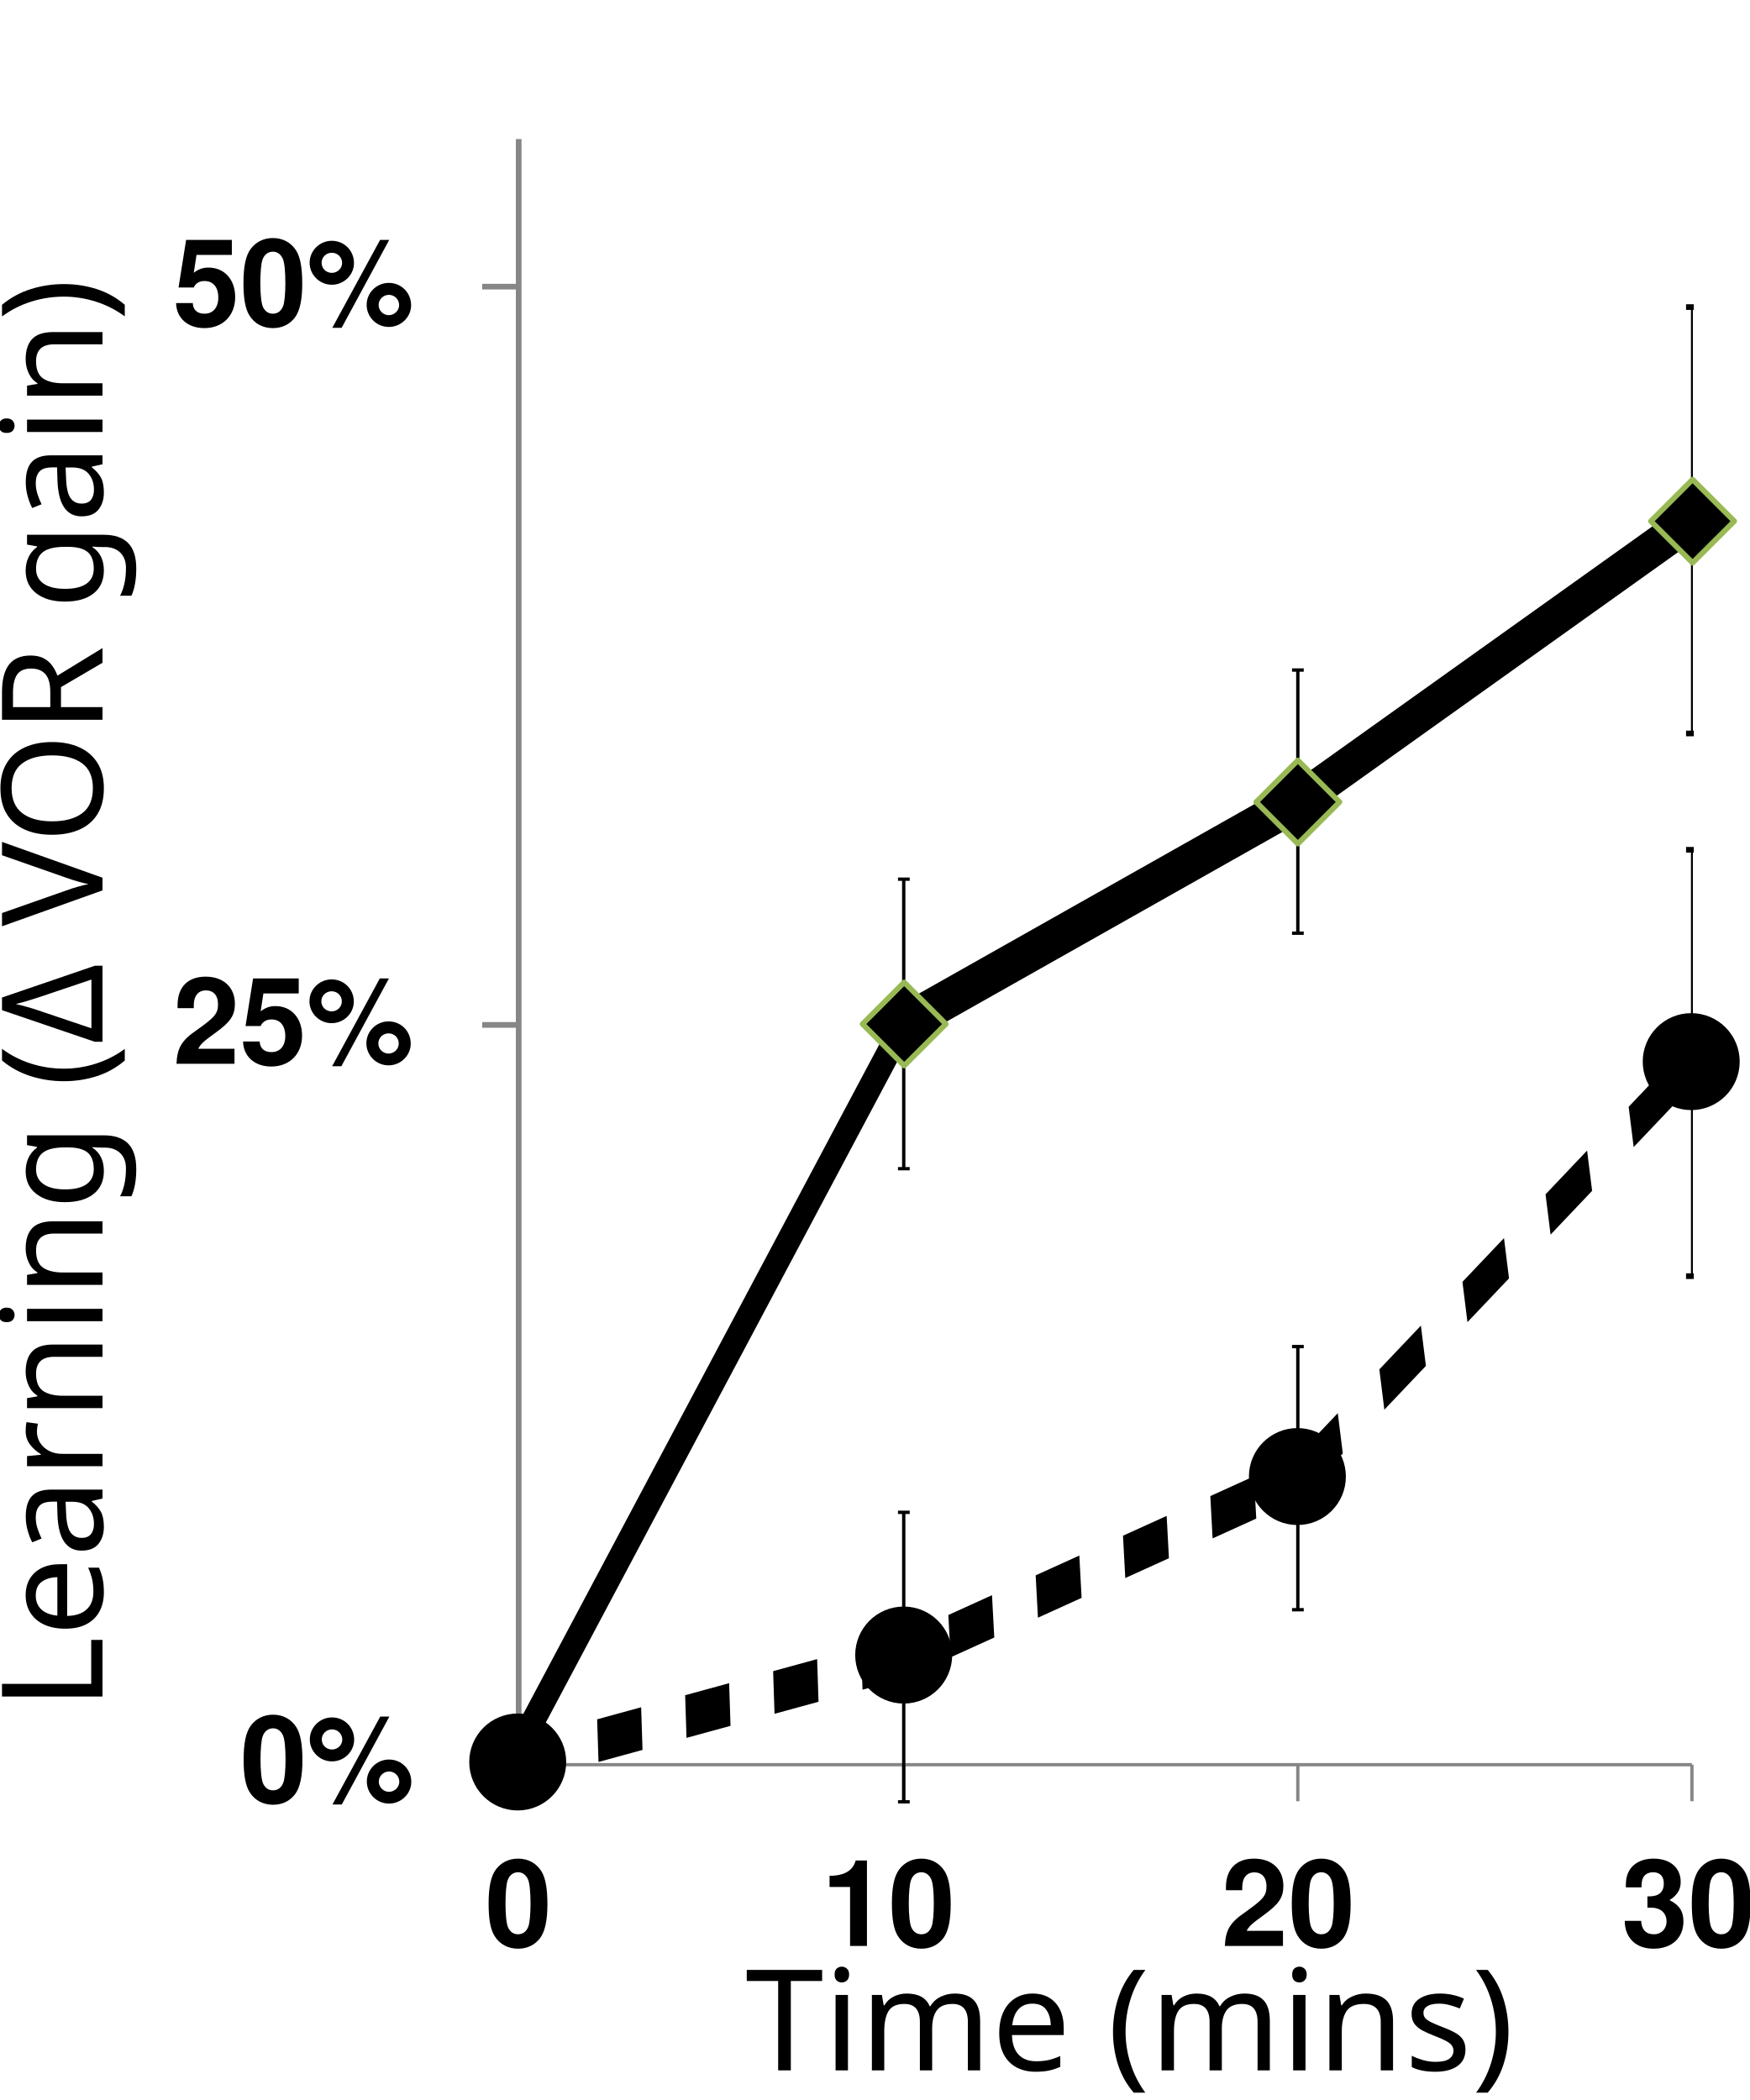
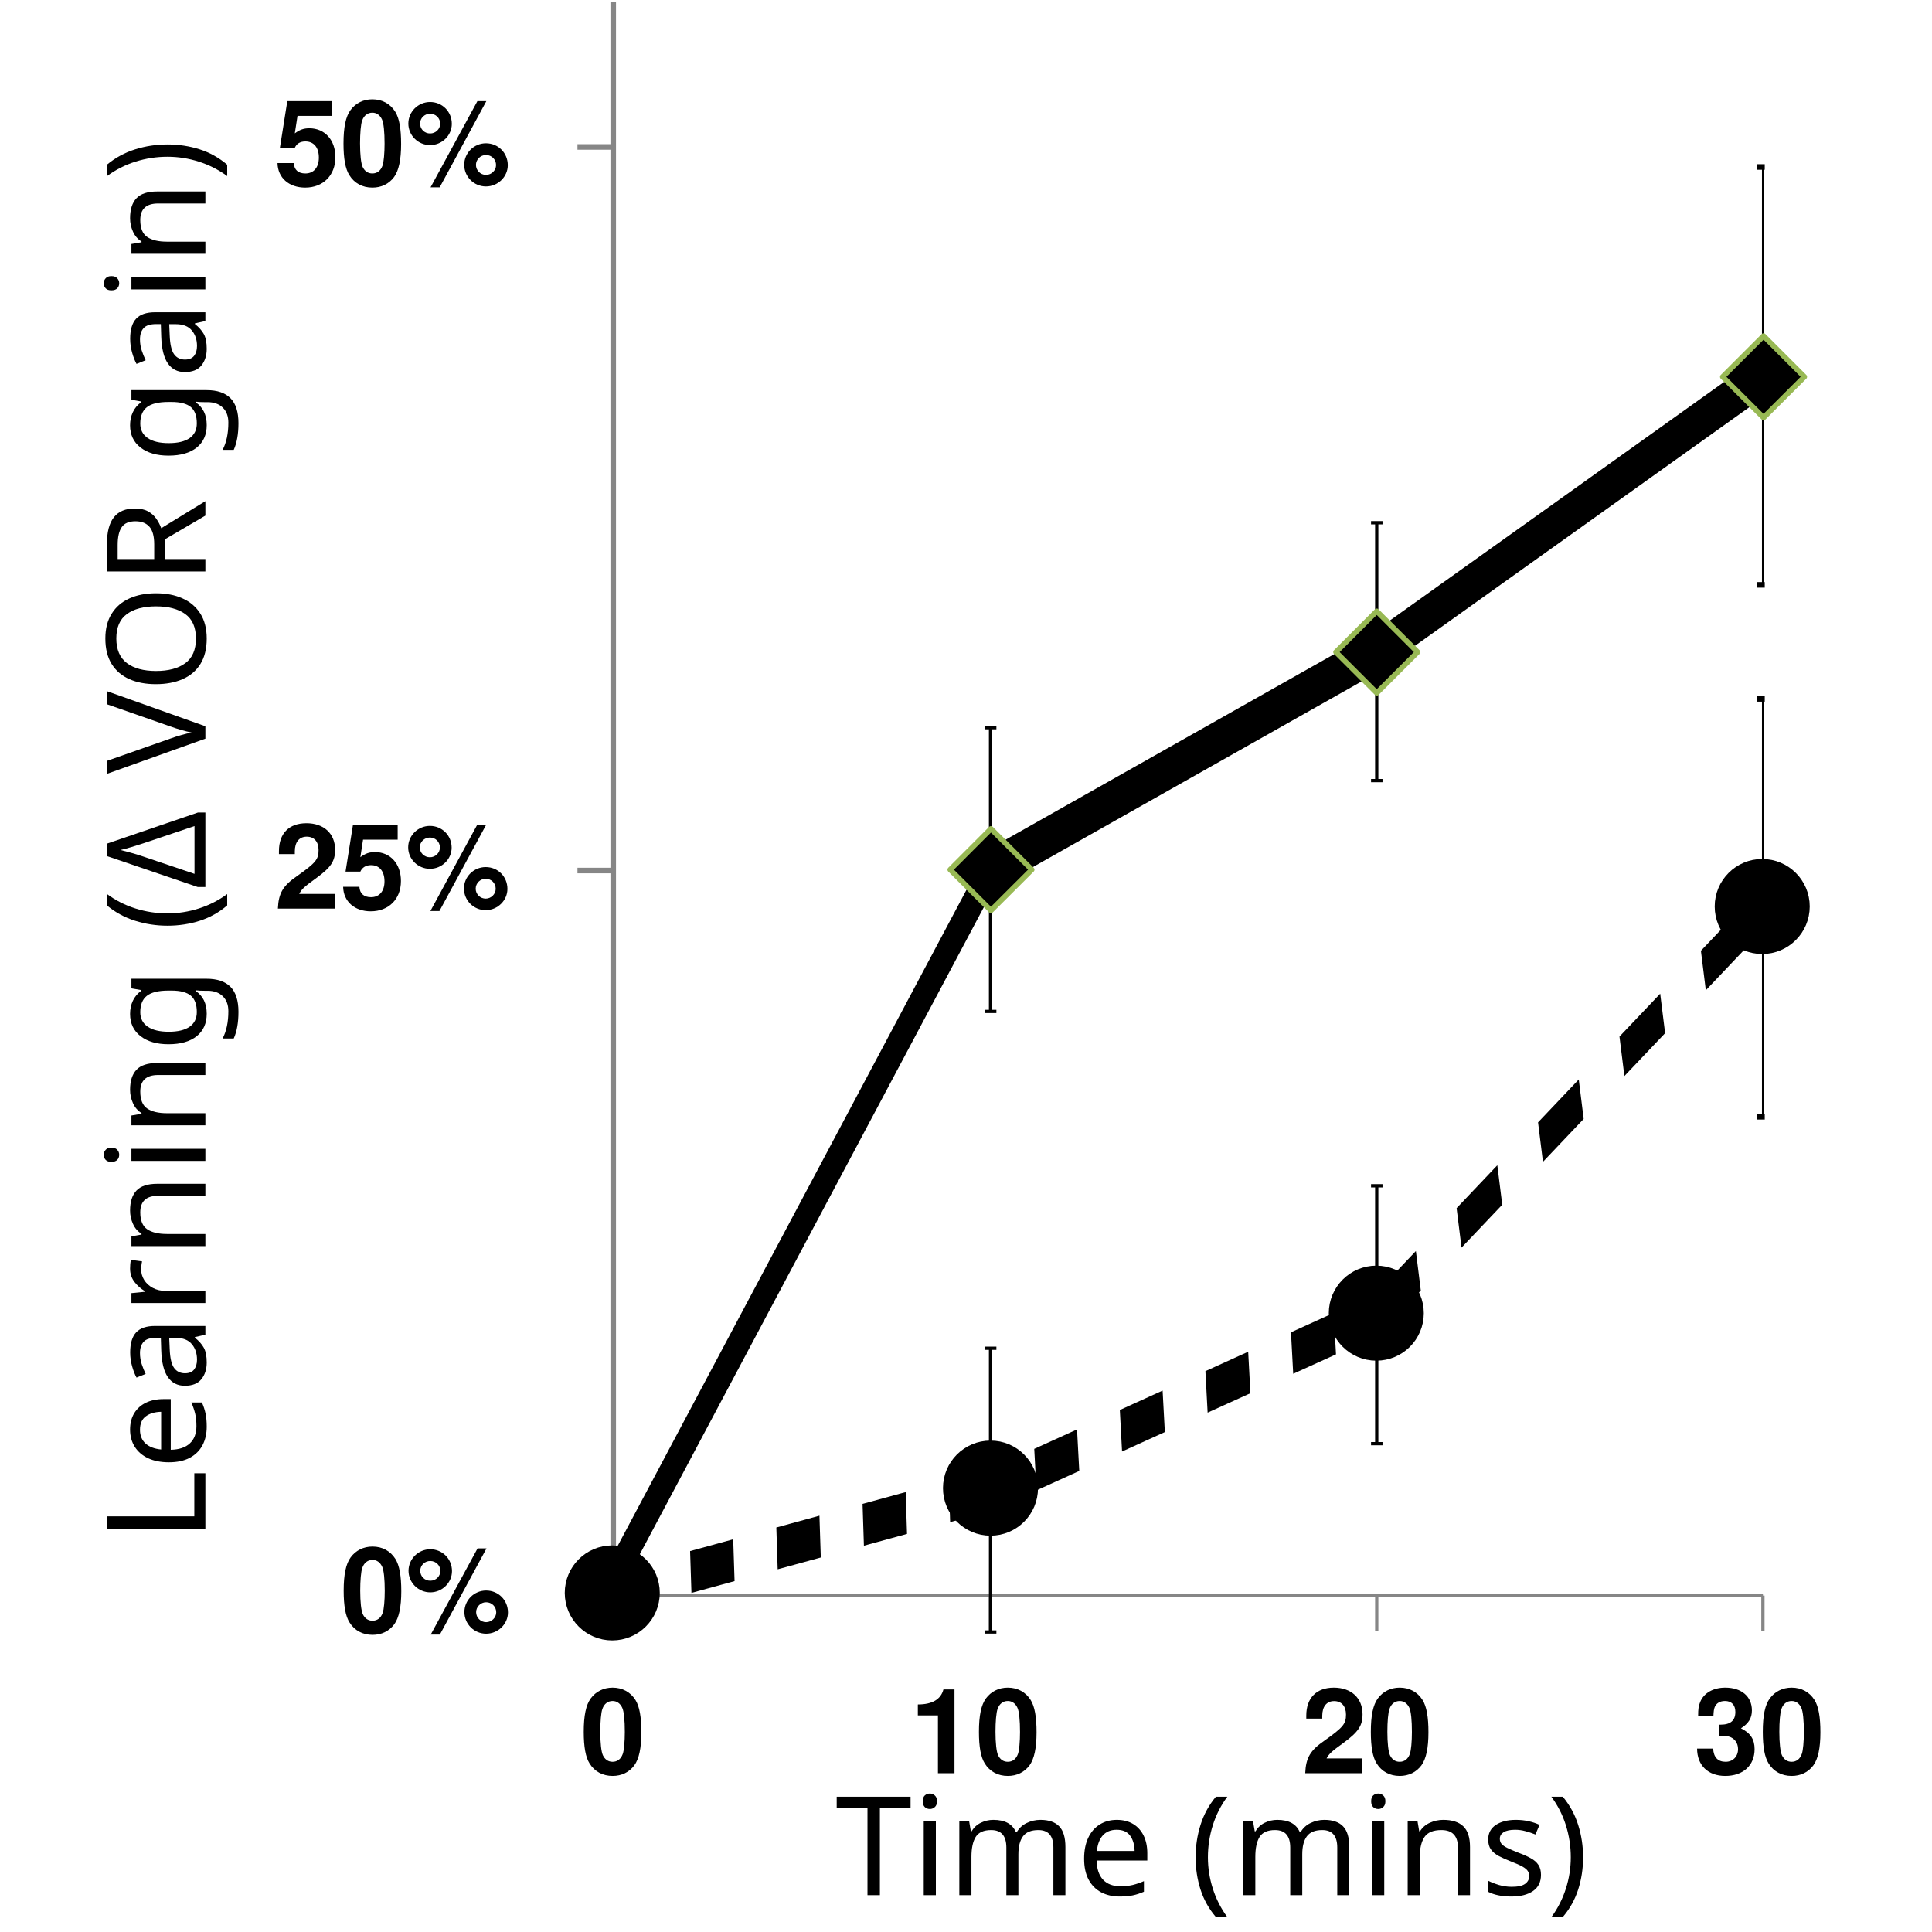
- <svg xmlns="http://www.w3.org/2000/svg" id="svg2" version="1.1" width="348.156" height="417.986" xml:space="preserve">
+ <svg xmlns="http://www.w3.org/2000/svg" id="svg2" version="1.1" width="392.356" height="392.356" xml:space="preserve">
  <defs id="defs6">
    <clipPath clipPathUnits="userSpaceOnUse" id="clipPath28">
      <path d="m 138.92,122.89 547.07,0 0,376.11 -547.07,0 0,-376.11 z" clip-rule="evenodd" id="path30" />
    </clipPath>
    <clipPath clipPathUnits="userSpaceOnUse" id="clipPath46">
      <path d="m 138.92,122.89 547.07,0 0,376.11 -547.07,0 0,-376.11 z" clip-rule="evenodd" id="path48" />
    </clipPath>
    <clipPath clipPathUnits="userSpaceOnUse" id="clipPath56">
      <path d="m 138.92,122.89 547.07,0 0,376.11 -547.07,0 0,-376.11 z" clip-rule="evenodd" id="path58" />
    </clipPath>
    <clipPath clipPathUnits="userSpaceOnUse" id="clipPath66">
      <path d="m 138.92,122.89 547.07,0 0,376.11 -547.07,0 0,-376.11 z" clip-rule="evenodd" id="path68" />
    </clipPath>
    <clipPath clipPathUnits="userSpaceOnUse" id="clipPath84">
      <path d="m 138.92,122.89 547.07,0 0,376.11 -547.07,0 0,-376.11 z" clip-rule="evenodd" id="path86" />
    </clipPath>
    <clipPath clipPathUnits="userSpaceOnUse" id="clipPath94">
      <path d="m 138.92,122.89 547.07,0 0,376.11 -547.07,0 0,-376.11 z" clip-rule="evenodd" id="path96" />
    </clipPath>
    <clipPath clipPathUnits="userSpaceOnUse" id="clipPath104">
      <path d="m 138.92,122.89 547.07,0 0,376.11 -547.07,0 0,-376.11 z" clip-rule="evenodd" id="path106" />
    </clipPath>
    <clipPath clipPathUnits="userSpaceOnUse" id="clipPath122">
      <path d="m 138.92,122.89 547.07,0 0,376.11 -547.07,0 0,-376.11 z" clip-rule="evenodd" id="path124" />
    </clipPath>
    <clipPath clipPathUnits="userSpaceOnUse" id="clipPath132">
      <path d="m 138.92,122.89 547.07,0 0,376.11 -547.07,0 0,-376.11 z" clip-rule="evenodd" id="path134" />
    </clipPath>
    <clipPath clipPathUnits="userSpaceOnUse" id="clipPath142">
      <path d="m 138.92,122.89 547.07,0 0,376.11 -547.07,0 0,-376.11 z" clip-rule="evenodd" id="path144" />
    </clipPath>
    <clipPath clipPathUnits="userSpaceOnUse" id="clipPath160">
      <path d="m 138.92,122.89 547.07,0 0,376.11 -547.07,0 0,-376.11 z" clip-rule="evenodd" id="path162" />
    </clipPath>
    <clipPath clipPathUnits="userSpaceOnUse" id="clipPath170">
      <path d="m 138.92,122.89 547.07,0 0,376.11 -547.07,0 0,-376.11 z" clip-rule="evenodd" id="path172" />
    </clipPath>
    <clipPath clipPathUnits="userSpaceOnUse" id="clipPath180">
      <path d="m 138.92,122.03 547.07,0 0,376.98 -547.07,0 0,-376.98 z" clip-rule="evenodd" id="path182" />
    </clipPath>
    <clipPath clipPathUnits="userSpaceOnUse" id="clipPath206">
      <path d="m 138.92,122.03 547.07,0 0,376.98 -547.07,0 0,-376.98 z" clip-rule="evenodd" id="path208" />
    </clipPath>
    <clipPath clipPathUnits="userSpaceOnUse" id="clipPath232">
      <path d="m 138.92,122.03 547.07,0 0,376.98 -547.07,0 0,-376.98 z" clip-rule="evenodd" id="path234" />
    </clipPath>
    <clipPath clipPathUnits="userSpaceOnUse" id="clipPath258">
      <path d="m 138.92,122.03 547.07,0 0,376.98 -547.07,0 0,-376.98 z" clip-rule="evenodd" id="path260" />
    </clipPath>
    <clipPath clipPathUnits="userSpaceOnUse" id="clipPath284">
      <path d="m 51,64.56 690.12,0 0,482.76 -690.12,0 0,-482.76 z" clip-rule="evenodd" id="path286" />
    </clipPath>
    <clipPath clipPathUnits="userSpaceOnUse" id="clipPath296">
      <path d="m 51,64.56 690.12,0 0,482.76 -690.12,0 0,-482.76 z" clip-rule="evenodd" id="path298" />
    </clipPath>
    <clipPath clipPathUnits="userSpaceOnUse" id="clipPath308">
      <path d="m 51,64.56 690.12,0 0,482.76 -690.12,0 0,-482.76 z" clip-rule="evenodd" id="path310" />
    </clipPath>
    <clipPath clipPathUnits="userSpaceOnUse" id="clipPath320">
      <path d="m 51,64.56 690.12,0 0,482.76 -690.12,0 0,-482.76 z" clip-rule="evenodd" id="path322" />
    </clipPath>
    <clipPath clipPathUnits="userSpaceOnUse" id="clipPath332">
      <path d="m 51,64.56 690.12,0 0,482.76 -690.12,0 0,-482.76 z" clip-rule="evenodd" id="path334" />
    </clipPath>
    <clipPath clipPathUnits="userSpaceOnUse" id="clipPath344">
      <path d="m 51,64.56 690.12,0 0,482.76 -690.12,0 0,-482.76 z" clip-rule="evenodd" id="path346" />
    </clipPath>
    <clipPath clipPathUnits="userSpaceOnUse" id="clipPath356">
      <path d="m 51,64.56 690.12,0 0,482.76 -690.12,0 0,-482.76 z" clip-rule="evenodd" id="path358" />
    </clipPath>
    <clipPath clipPathUnits="userSpaceOnUse" id="clipPath368">
      <path d="m 51,64.56 690.12,0 0,482.76 -690.12,0 0,-482.76 z" clip-rule="evenodd" id="path370" />
    </clipPath>
    <clipPath clipPathUnits="userSpaceOnUse" id="clipPath380">
      <path d="m 51,64.56 690.12,0 0,482.76 -690.12,0 0,-482.76 z" clip-rule="evenodd" id="path382" />
    </clipPath>
    <clipPath clipPathUnits="userSpaceOnUse" id="clipPath398">
      <path d="m 51,64.56 690.12,0 0,482.76 -690.12,0 0,-482.76 z" clip-rule="evenodd" id="path400" />
    </clipPath>
    <clipPath clipPathUnits="userSpaceOnUse" id="clipPath416">
      <path d="m 51,64.56 690.12,0 0,482.76 -690.12,0 0,-482.76 z" clip-rule="evenodd" id="path418" />
    </clipPath>
    <clipPath clipPathUnits="userSpaceOnUse" id="clipPath434">
      <path d="m 51,64.56 690.12,0 0,482.76 -690.12,0 0,-482.76 z" clip-rule="evenodd" id="path436" />
    </clipPath>
    <clipPath clipPathUnits="userSpaceOnUse" id="clipPath452">
      <path d="m 51,64.56 690.12,0 0,482.76 -690.12,0 0,-482.76 z" clip-rule="evenodd" id="path454" />
    </clipPath>
  </defs>
-   <g id="g10" transform="matrix(1.25,0,0,-1.25,-70.53861,651.3874)">
-     <path d="m 139.01,239.629 0,259.341" style="fill:none;stroke:#868686;stroke-width:0.902;stroke-linecap:butt;stroke-linejoin:round;stroke-miterlimit:10;stroke-opacity:1;stroke-dasharray:none" id="path16" />
-     <path d="m 133.2,240.33 5.81,0 m -5.81,117.58 5.81,0 m -5.81,117.56 5.81,0" style="fill:none;stroke:#868686;stroke-width:0.902;stroke-linecap:butt;stroke-linejoin:round;stroke-miterlimit:10;stroke-opacity:1;stroke-dasharray:none" id="path18" />
-     <path d="m 137.6,240.112 188.198,0" style="fill:none;stroke:#868686;stroke-width:0.53;stroke-linecap:butt;stroke-linejoin:round;stroke-miterlimit:10;stroke-opacity:1;stroke-dasharray:none" id="path20" />
-     <path d="m 137.6,240.112 0,-5.814 m 62.712,5.814 0,-5.814 m 62.743,5.814 0,-5.814 m 62.743,5.814 0,-5.814" style="fill:none;stroke:#868686;stroke-width:0.53;stroke-linecap:butt;stroke-linejoin:round;stroke-miterlimit:10;stroke-opacity:1;stroke-dasharray:none" id="path22" />
-     <g id="g24" transform="matrix(0.3446098,0,0,1.002377,89.69605,-0.8394549)">
+   <g id="g10" transform="matrix(1.25,0,0,-1.25,-70.53862,624.1756)">
+     <g id="g128" transform="matrix(0.3446098,0,0,1.002377,106.7436,-0.8394549)">
+       <g id="g130" clip-path="url(#clipPath132)">
+         <path d="m 685.13,351.85 0,-33.86 m 0,33.86 0,33.87 m -2.71,-67.73 5.41,0 m -5.41,67.73 5.41,0" style="fill:none;stroke:#000000;stroke-width:0.902;stroke-linecap:butt;stroke-linejoin:round;stroke-miterlimit:10;stroke-opacity:1;stroke-dasharray:none" id="path136" />
+       </g>
+     </g>
+     <rect style="fill:none;stroke:none" id="rect3306" width="313.885" height="313.885" x="56.431" y="-499.341" transform="scale(1,-1)" />
+     <path d="m 156.058,239.629 0,259.341" style="fill:none;stroke:#868686;stroke-width:0.902;stroke-linecap:butt;stroke-linejoin:round;stroke-miterlimit:10;stroke-opacity:1;stroke-dasharray:none" id="path16" />
+     <path d="m 150.248,240.33 5.81,0 m -5.81,117.58 5.81,0 m -5.81,117.56 5.81,0" style="fill:none;stroke:#868686;stroke-width:0.902;stroke-linecap:butt;stroke-linejoin:round;stroke-miterlimit:10;stroke-opacity:1;stroke-dasharray:none" id="path18" />
+     <path d="m 154.648,240.112 188.198,0" style="fill:none;stroke:#868686;stroke-width:0.53;stroke-linecap:butt;stroke-linejoin:round;stroke-miterlimit:10;stroke-opacity:1;stroke-dasharray:none" id="path20" />
+     <path d="m 154.648,240.112 0,-5.814 m 62.712,5.814 0,-5.814 m 62.743,5.814 0,-5.814 m 62.743,5.814 0,-5.814" style="fill:none;stroke:#868686;stroke-width:0.53;stroke-linecap:butt;stroke-linejoin:round;stroke-miterlimit:10;stroke-opacity:1;stroke-dasharray:none" id="path22" />
+     <g id="g24" transform="matrix(0.3446098,0,0,1.002377,106.7436,-0.8394549)">
      <g id="g26" clip-path="url(#clipPath28)">
        <path d="m 136.3,240.38 5.41,0 m -5.41,0 5.41,0" style="fill:none;stroke:#000000;stroke-width:0.902;stroke-linecap:butt;stroke-linejoin:round;stroke-miterlimit:10;stroke-opacity:1;stroke-dasharray:none" id="path32" />
      </g>
    </g>
-     <path d="m 200.312,358.062 0,-23.045 m 0,23.045 0,23.055 m -0.913,-46.099 1.864,0 m -1.864,46.099 1.864,0" style="fill:#000000;fill-opacity:1;fill-rule:nonzero;stroke:none" id="path34" />
-     <path d="m 200.312,358.062 0,-23.045 m 0,23.045 0,23.055 m -0.913,-46.099 1.864,0 m -1.864,46.099 1.864,0" style="fill:none;stroke:#000000;stroke-width:0.53;stroke-linecap:butt;stroke-linejoin:round;stroke-miterlimit:10;stroke-opacity:1;stroke-dasharray:none" id="path36" />
-     <path d="m 263.055,393.496 0,-20.98 m 0,20.98 0,20.92 m -0.924,-41.899 1.864,0 m -1.864,41.899 1.864,0" style="fill:#000000;fill-opacity:1;fill-rule:nonzero;stroke:none" id="path38" />
-     <path d="m 263.055,393.496 0,-20.98 m 0,20.98 0,20.92 m -0.924,-41.899 1.864,0 m -1.864,41.899 1.864,0" style="fill:none;stroke:#000000;stroke-width:0.53;stroke-linecap:butt;stroke-linejoin:round;stroke-miterlimit:10;stroke-opacity:1;stroke-dasharray:none" id="path40" />
-     <g id="g42" transform="matrix(0.3446098,0,0,1.002377,89.69605,-0.8394549)">
+     <path d="m 217.36,358.062 0,-23.045 m 0,23.045 0,23.055 m -0.913,-46.099 1.864,0 m -1.864,46.099 1.864,0" style="fill:#000000;fill-opacity:1;fill-rule:nonzero;stroke:none" id="path34" />
+     <path d="m 217.36,358.062 0,-23.045 m 0,23.045 0,23.055 m -0.913,-46.099 1.864,0 m -1.864,46.099 1.864,0" style="fill:none;stroke:#000000;stroke-width:0.53;stroke-linecap:butt;stroke-linejoin:round;stroke-miterlimit:10;stroke-opacity:1;stroke-dasharray:none" id="path36" />
+     <path d="m 280.103,393.496 0,-20.98 m 0,20.98 0,20.92 m -0.924,-41.899 1.864,0 m -1.864,41.899 1.864,0" style="fill:#000000;fill-opacity:1;fill-rule:nonzero;stroke:none" id="path38" />
+     <path d="m 280.103,393.496 0,-20.98 m 0,20.98 0,20.92 m -0.924,-41.899 1.864,0 m -1.864,41.899 1.864,0" style="fill:none;stroke:#000000;stroke-width:0.53;stroke-linecap:butt;stroke-linejoin:round;stroke-miterlimit:10;stroke-opacity:1;stroke-dasharray:none" id="path40" />
+     <g id="g42" transform="matrix(0.3446098,0,0,1.002377,106.7436,-0.8394549)">
      <g id="g44" clip-path="url(#clipPath46)">
        <path d="m 685.13,438.12 0,-33.92 m 0,33.92 0,33.81 m -2.71,-67.73 5.41,0 m -5.41,67.73 5.41,0" style="fill:#000000;fill-opacity:1;fill-rule:nonzero;stroke:none" id="path50" />
      </g>
    </g>
-     <g id="g52" transform="matrix(0.3446098,0,0,1.002377,89.69605,-0.8394549)">
+     <g id="g52" transform="matrix(0.3446098,0,0,1.002377,106.7436,-0.8394549)">
      <g id="g54" clip-path="url(#clipPath56)">
        <path d="m 685.13,438.12 0,-33.92 m 0,33.92 0,33.81 m -2.71,-67.73 5.41,0 m -5.41,67.73 5.41,0" style="fill:none;stroke:#000000;stroke-width:0.902;stroke-linecap:butt;stroke-linejoin:round;stroke-miterlimit:10;stroke-opacity:1;stroke-dasharray:none" id="path60" />
      </g>
    </g>
-     <g id="g62" transform="matrix(0.3446098,0,0,1.002377,89.69605,-0.8394549)">
+     <g id="g62" transform="matrix(0.3446098,0,0,1.002377,106.7436,-0.8394549)">
      <g id="g64" clip-path="url(#clipPath66)">
        <path d="m 136.3,240.38 5.41,0 m -5.41,0 5.41,0" style="fill:none;stroke:#c0504d;stroke-width:1.202;stroke-linecap:butt;stroke-linejoin:round;stroke-miterlimit:10;stroke-opacity:1;stroke-dasharray:none" id="path70" />
      </g>
    </g>
-     <g id="g100" transform="matrix(0.3446098,0,0,1.002377,89.69605,-0.8394549)">
+     <path d="m 280.103,318.588 0,-16.91 m 0,16.91 0,17.02 m -0.924,-33.93 1.864,0 m -1.864,33.93 1.864,0" style="fill:#000000;fill-opacity:1;fill-rule:nonzero;stroke:none" id="path76" />
+     <g id="g80" transform="matrix(0.3446098,0,0,1.002377,106.7436,-0.8394549)">
+       <g id="g82" clip-path="url(#clipPath84)">
+         <path d="m 685.13,336.99 0,-13.52 m 0,13.52 0,13.63 m -2.71,-27.15 5.41,0 m -5.41,27.15 5.41,0" style="fill:#000000;fill-opacity:1;fill-rule:nonzero;stroke:none" id="path88" />
+       </g>
+     </g>
+     <g id="g118" transform="matrix(0.3446098,0,0,1.002377,106.7436,-0.8394549)">
+       <g id="g120" clip-path="url(#clipPath122)">
+         <path d="m 685.13,351.85 0,-33.86 m 0,33.86 0,33.87 m -2.71,-67.73 5.41,0 m -5.41,67.73 5.41,0" style="fill:#000000;fill-opacity:1;fill-rule:nonzero;stroke:none" id="path126" />
+       </g>
+     </g>
+     <g id="g100" transform="matrix(0.3446098,0,0,1.002377,106.7436,-0.8394549)">
      <g id="g102" clip-path="url(#clipPath104)">
        <path d="m 136.3,240.38 5.41,0 m -5.41,0 5.41,0" style="fill:none;stroke:#000000;stroke-width:0.902;stroke-linecap:butt;stroke-linejoin:round;stroke-miterlimit:10;stroke-opacity:1;stroke-dasharray:none" id="path108" />
      </g>
    </g>
-     <path d="m 200.312,257.273 0,-23.075 m 0,23.075 0,23.025 m -0.913,-46.099 1.864,0 m -1.864,46.099 1.864,0" style="fill:#000000;fill-opacity:1;fill-rule:nonzero;stroke:none" id="path110" />
-     <path d="m 200.312,257.273 0,-23.075 m 0,23.075 0,23.025 m -0.913,-46.099 1.864,0 m -1.864,46.099 1.864,0" style="fill:none;stroke:#000000;stroke-width:0.53;stroke-linecap:butt;stroke-linejoin:round;stroke-miterlimit:10;stroke-opacity:1;stroke-dasharray:none" id="path112" />
-     <path d="m 263.055,285.76 0,-20.97 m 0,20.97 0,20.93 m -0.924,-41.899 1.864,0 m -1.864,41.899 1.864,0" style="fill:#000000;fill-opacity:1;fill-rule:nonzero;stroke:none" id="path114" />
-     <path d="m 263.055,285.76 0,-20.97 m 0,20.97 0,20.93 m -0.924,-41.899 1.864,0 m -1.864,41.899 1.864,0" style="fill:none;stroke:#000000;stroke-width:0.53;stroke-linecap:butt;stroke-linejoin:round;stroke-miterlimit:10;stroke-opacity:1;stroke-dasharray:none" id="path116" />
-     <g id="g128" transform="matrix(0.3446098,0,0,1.002377,89.69605,-0.8394549)">
-       <g id="g130" clip-path="url(#clipPath132)">
-         <path d="m 685.13,351.85 0,-33.86 m 0,33.86 0,33.87 m -2.71,-67.73 5.41,0 m -5.41,67.73 5.41,0" style="fill:none;stroke:#000000;stroke-width:0.902;stroke-linecap:butt;stroke-linejoin:round;stroke-miterlimit:10;stroke-opacity:1;stroke-dasharray:none" id="path136" />
-       </g>
-     </g>
-     <g id="g118" transform="matrix(0.3446098,0,0,1.002377,89.69605,-0.8394549)">
-       <g id="g120" clip-path="url(#clipPath122)">
-         <path d="m 685.13,351.85 0,-33.86 m 0,33.86 0,33.87 m -2.71,-67.73 5.41,0 m -5.41,67.73 5.41,0" style="fill:#000000;fill-opacity:1;fill-rule:nonzero;stroke:none" id="path126" />
-       </g>
-     </g>
-     <g id="g138" transform="matrix(0.3446098,0,0,1.002377,89.69605,-0.8394549)">
+     <path d="m 217.36,257.273 0,-23.075 m 0,23.075 0,23.025 m -0.913,-46.099 1.864,0 m -1.864,46.099 1.864,0" style="fill:#000000;fill-opacity:1;fill-rule:nonzero;stroke:none" id="path110" />
+     <path d="m 217.36,257.273 0,-23.075 m 0,23.075 0,23.025 m -0.913,-46.099 1.864,0 m -1.864,46.099 1.864,0" style="fill:none;stroke:#000000;stroke-width:0.53;stroke-linecap:butt;stroke-linejoin:round;stroke-miterlimit:10;stroke-opacity:1;stroke-dasharray:none" id="path112" />
+     <path d="m 280.103,285.76 0,-20.97 m 0,20.97 0,20.93 m -0.924,-41.899 1.864,0 m -1.864,41.899 1.864,0" style="fill:#000000;fill-opacity:1;fill-rule:nonzero;stroke:none" id="path114" />
+     <path d="m 280.103,285.76 0,-20.97 m 0,20.97 0,20.93 m -0.924,-41.899 1.864,0 m -1.864,41.899 1.864,0" style="fill:none;stroke:#000000;stroke-width:0.53;stroke-linecap:butt;stroke-linejoin:round;stroke-miterlimit:10;stroke-opacity:1;stroke-dasharray:none" id="path116" />
+     <g id="g138" transform="matrix(0.3446098,0,0,1.002377,106.7436,-0.8394549)">
      <g id="g140" clip-path="url(#clipPath142)">
        <path d="m 136.3,240.38 5.41,0 m -5.41,0 5.41,0" style="fill:none;stroke:#c0504d;stroke-width:1.202;stroke-linecap:butt;stroke-linejoin:round;stroke-miterlimit:10;stroke-opacity:1;stroke-dasharray:none" id="path146" />
      </g>
    </g>
-     <path d="m 200.312,339.407 0,-14.755 m 0,14.755 0,14.675 m -0.913,-29.43 1.864,0 m -1.864,29.43 1.864,0" style="fill:#000000;fill-opacity:1;fill-rule:nonzero;stroke:none" id="path148" />
-     <path d="m 263.055,379.753 0,-16.93 m 0,16.93 0,17 m -0.924,-33.93 1.864,0 m -1.864,33.93 1.864,0" style="fill:#000000;fill-opacity:1;fill-rule:nonzero;stroke:none" id="path152" />
-     <g id="g176" transform="matrix(0.3446098,0,0,1.002377,89.69605,-0.8394549)" style="stroke-width:6.806;stroke-miterlimit:10;stroke-dasharray:none">
+     <path d="m 217.36,339.407 0,-14.755 m 0,14.755 0,14.675 m -0.913,-29.43 1.864,0 m -1.864,29.43 1.864,0" style="fill:#000000;fill-opacity:1;fill-rule:nonzero;stroke:none" id="path148" />
+     <path d="m 280.103,379.753 0,-16.93 m 0,16.93 0,17 m -0.924,-33.93 1.864,0 m -1.864,33.93 1.864,0" style="fill:#000000;fill-opacity:1;fill-rule:nonzero;stroke:none" id="path152" />
+     <g id="g156" transform="matrix(0.3446098,0,0,1.002377,106.7436,-0.8394549)">
+       <g id="g158" clip-path="url(#clipPath160)">
+         <path d="m 685.13,411.15 0,-13.61 m 0,13.61 0,13.53 m -2.71,-27.14 5.41,0 m -5.41,27.14 5.41,0" style="fill:#000000;fill-opacity:1;fill-rule:nonzero;stroke:none" id="path164" />
+       </g>
+     </g>
+     <g id="g176" transform="matrix(0.3446098,0,0,1.002377,106.7436,-0.8394549)" style="stroke-width:6.806;stroke-miterlimit:10;stroke-dasharray:none">
      <g id="g178" clip-path="url(#clipPath180)" style="stroke-width:6.806;stroke-miterlimit:10;stroke-dasharray:none">
        <path d="m 139.01,240.38 181.98,117.67 182.07,35.35 182.07,44.67" style="fill:none;stroke:#000000;stroke-width:6.806;stroke-linecap:round;stroke-linejoin:round;stroke-miterlimit:10;stroke-opacity:1;stroke-dasharray:none" id="path184" />
      </g>
    </g>
-     <path d="m 139.07,246.97 6.63,-6.64 -6.63,-6.64 -6.64,6.64 6.64,6.64 z" style="fill:#000000;fill-opacity:1;fill-rule:nonzero;stroke:none" id="path186" />
-     <path d="m 139.07,246.97 6.63,-6.64 -6.63,-6.64 -6.64,6.64 6.64,6.64 z" style="fill:none;stroke:#98b954;stroke-width:0.866;stroke-linecap:butt;stroke-linejoin:round;stroke-miterlimit:10;stroke-opacity:1;stroke-dasharray:none" id="path188" />
-     <path d="m 139.07,246.97 6.63,-6.64 -6.63,-6.64 -6.64,6.64 6.64,6.64 z" style="fill:#c00000;fill-opacity:1;fill-rule:nonzero;stroke:none" id="path212" />
-     <path d="m 139.07,246.97 6.63,-6.64 -6.63,-6.64 -6.64,6.64 6.64,6.64 z" style="fill:none;stroke:#7d60a0;stroke-width:0.866;stroke-linecap:butt;stroke-linejoin:round;stroke-miterlimit:10;stroke-opacity:1;stroke-dasharray:none" id="path214" />
-     <g id="g228" style="stroke-width:6.806;stroke-miterlimit:10;stroke-dasharray:20.417,20.417;stroke-dashoffset:0" transform="matrix(0.3446098,0,0,1.002377,89.69605,-0.8394549)">
-       <path id="path236" style="fill:none;stroke:#000000;stroke-width:6.806;stroke-linecap:butt;stroke-linejoin:round;stroke-miterlimit:10;stroke-opacity:1;stroke-dasharray:20.417,20.417;stroke-dashoffset:0" d="m 139.01,240.38 181.98,17.12 182.07,28.42 182.07,65.94" />
-     </g>
-     <path d="m 144.77,240.55 c 0,-3.27 -2.65,-5.92 -5.92,-5.92 -3.27,0 -5.91,2.65 -5.91,5.92 0,3.26 2.64,5.91 5.91,5.91 3.27,0 5.92,-2.65 5.92,-5.91 z" style="fill:#000000;fill-opacity:1;fill-rule:nonzero;stroke:none" id="path238" />
-     <path d="m 144.77,240.55 c 0,-3.27 -2.65,-5.92 -5.92,-5.92 -3.27,0 -5.91,2.65 -5.91,5.92 0,3.26 2.64,5.91 5.91,5.91 3.27,0 5.92,-2.65 5.92,-5.91 z" style="fill:none;stroke:#000000;stroke-width:3.607;stroke-linecap:butt;stroke-linejoin:round;stroke-miterlimit:10;stroke-opacity:1;stroke-dasharray:none" id="path240" />
-     <path d="m 200.38,364.69 6.64,-6.64 -6.64,-6.63 -6.63,6.63 6.63,6.64 z" style="fill:#000000;fill-opacity:1;fill-rule:nonzero;stroke:none" id="path190" />
-     <path d="m 200.38,364.69 6.64,-6.64 -6.64,-6.63 -6.63,6.63 6.63,6.64 z" style="fill:none;stroke:#98b954;stroke-width:0.866;stroke-linecap:butt;stroke-linejoin:round;stroke-miterlimit:10;stroke-opacity:1;stroke-dasharray:none" id="path192" />
-     <path d="m 206.22,257.57 c 0,-3.27 -2.64,-5.92 -5.91,-5.92 -3.27,0 -5.92,2.65 -5.92,5.92 0,3.27 2.65,5.92 5.92,5.92 3.27,0 5.91,-2.65 5.91,-5.92 z" style="fill:#000000;fill-opacity:1;fill-rule:nonzero;stroke:none" id="path242" />
-     <path d="m 206.22,257.57 c 0,-3.27 -2.64,-5.92 -5.91,-5.92 -3.27,0 -5.92,2.65 -5.92,5.92 0,3.27 2.65,5.92 5.92,5.92 3.27,0 5.91,-2.65 5.91,-5.92 z" style="fill:none;stroke:#000000;stroke-width:3.607;stroke-linecap:butt;stroke-linejoin:round;stroke-miterlimit:10;stroke-opacity:1;stroke-dasharray:none" id="path244" />
-     <path d="m 263.06,400.04 6.64,-6.64 -6.64,-6.64 -6.64,6.64 6.64,6.64 z" style="fill:#000000;fill-opacity:1;fill-rule:nonzero;stroke:none" id="path194" />
-     <path d="m 263.06,400.04 6.64,-6.64 -6.64,-6.64 -6.64,6.64 6.64,6.64 z" style="fill:none;stroke:#98b954;stroke-width:0.866;stroke-linecap:butt;stroke-linejoin:round;stroke-miterlimit:10;stroke-opacity:1;stroke-dasharray:none" id="path196" />
-     <path d="m 268.9,285.99 c 0,-3.27 -2.64,-5.91 -5.91,-5.91 -3.27,0 -5.92,2.64 -5.92,5.91 0,3.27 2.65,5.92 5.92,5.92 3.27,0 5.91,-2.65 5.91,-5.92 z" style="fill:#000000;fill-opacity:1;fill-rule:nonzero;stroke:none" id="path246" />
-     <path d="m 268.9,285.99 c 0,-3.27 -2.64,-5.91 -5.91,-5.91 -3.27,0 -5.92,2.64 -5.92,5.91 0,3.27 2.65,5.92 5.92,5.92 3.27,0 5.91,-2.65 5.91,-5.92 z" style="fill:none;stroke:#000000;stroke-width:3.607;stroke-linecap:butt;stroke-linejoin:round;stroke-miterlimit:10;stroke-opacity:1;stroke-dasharray:none" id="path248" />
-     <path d="m 325.9,444.76 6.64,-6.64 -6.64,-6.63 -6.64,6.63 6.64,6.64 z" style="fill:#000000;fill-opacity:1;fill-rule:nonzero;stroke:none" id="path198" />
-     <path d="m 325.9,444.76 6.64,-6.64 -6.64,-6.63 -6.64,6.63 6.64,6.64 z" style="fill:none;stroke:#98b954;stroke-width:0.866;stroke-linecap:butt;stroke-linejoin:round;stroke-miterlimit:10;stroke-opacity:1;stroke-dasharray:none" id="path200" />
-     <path d="m 331.6,352.07 c 0,-3.27 -2.65,-5.92 -5.92,-5.92 -3.26,0 -5.91,2.65 -5.91,5.92 0,3.26 2.65,5.91 5.91,5.91 3.27,0 5.92,-2.65 5.92,-5.91 z" style="fill:#000000;fill-opacity:1;fill-rule:nonzero;stroke:none" id="path250" />
-     <path d="m 331.6,352.07 c 0,-3.27 -2.65,-5.92 -5.92,-5.92 -3.26,0 -5.91,2.65 -5.91,5.92 0,3.26 2.65,5.91 5.91,5.91 3.27,0 5.92,-2.65 5.92,-5.91 z" style="fill:none;stroke:#000000;stroke-width:3.607;stroke-linecap:butt;stroke-linejoin:round;stroke-miterlimit:10;stroke-opacity:1;stroke-dasharray:none" id="path252" />
-     <g id="g292">
+     <path d="m 156.118,246.97 6.63,-6.64 -6.63,-6.64 -6.64,6.64 6.64,6.64 z" style="fill:#000000;fill-opacity:1;fill-rule:nonzero;stroke:none" id="path186" />
+     <path d="m 156.118,246.97 6.63,-6.64 -6.63,-6.64 -6.64,6.64 6.64,6.64 z" style="fill:none;stroke:#98b954;stroke-width:0.866;stroke-linecap:butt;stroke-linejoin:round;stroke-miterlimit:10;stroke-opacity:1;stroke-dasharray:none" id="path188" />
+     <path d="m 156.118,246.97 6.63,-6.64 -6.63,-6.64 -6.64,6.64 6.64,6.64 z" style="fill:#c00000;fill-opacity:1;fill-rule:nonzero;stroke:none" id="path212" />
+     <path d="m 156.118,246.97 6.63,-6.64 -6.63,-6.64 -6.64,6.64 6.64,6.64 z" style="fill:none;stroke:#7d60a0;stroke-width:0.866;stroke-linecap:butt;stroke-linejoin:round;stroke-miterlimit:10;stroke-opacity:1;stroke-dasharray:none" id="path214" />
+     <g id="g228" style="stroke-width:6.806;stroke-miterlimit:10;stroke-dasharray:20.417, 20.417;stroke-dashoffset:0" transform="matrix(0.3446098,0,0,1.002377,106.7436,-0.8394549)">
+       <path id="path236" style="fill:none;stroke:#000000;stroke-width:6.806;stroke-linecap:butt;stroke-linejoin:round;stroke-miterlimit:10;stroke-opacity:1;stroke-dasharray:20.417, 20.417;stroke-dashoffset:0" d="m 139.01,240.38 181.98,17.12 182.07,28.42 182.07,65.94" />
+     </g>
+     <path d="m 161.818,240.55 c 0,-3.27 -2.65,-5.92 -5.92,-5.92 -3.27,0 -5.91,2.65 -5.91,5.92 0,3.26 2.64,5.91 5.91,5.91 3.27,0 5.92,-2.65 5.92,-5.91 z" style="fill:#000000;fill-opacity:1;fill-rule:nonzero;stroke:none" id="path238" />
+     <path d="m 161.818,240.55 c 0,-3.27 -2.65,-5.92 -5.92,-5.92 -3.27,0 -5.91,2.65 -5.91,5.92 0,3.26 2.64,5.91 5.91,5.91 3.27,0 5.92,-2.65 5.92,-5.91 z" style="fill:none;stroke:#000000;stroke-width:3.607;stroke-linecap:butt;stroke-linejoin:round;stroke-miterlimit:10;stroke-opacity:1;stroke-dasharray:none" id="path240" />
+     <path d="m 217.427,364.69 6.64,-6.64 -6.64,-6.63 -6.63,6.63 6.63,6.64 z" style="fill:#000000;fill-opacity:1;fill-rule:nonzero;stroke:none" id="path190" />
+     <path d="m 217.427,364.69 6.64,-6.64 -6.64,-6.63 -6.63,6.63 6.63,6.64 z" style="fill:none;stroke:#98b954;stroke-width:0.866;stroke-linecap:butt;stroke-linejoin:round;stroke-miterlimit:10;stroke-opacity:1;stroke-dasharray:none" id="path192" />
+     <path d="m 223.267,257.57 c 0,-3.27 -2.64,-5.92 -5.91,-5.92 -3.27,0 -5.92,2.65 -5.92,5.92 0,3.27 2.65,5.92 5.92,5.92 3.27,0 5.91,-2.65 5.91,-5.92 z" style="fill:#000000;fill-opacity:1;fill-rule:nonzero;stroke:none" id="path242" />
+     <path d="m 223.267,257.57 c 0,-3.27 -2.64,-5.92 -5.91,-5.92 -3.27,0 -5.92,2.65 -5.92,5.92 0,3.27 2.65,5.92 5.92,5.92 3.27,0 5.91,-2.65 5.91,-5.92 z" style="fill:none;stroke:#000000;stroke-width:3.607;stroke-linecap:butt;stroke-linejoin:round;stroke-miterlimit:10;stroke-opacity:1;stroke-dasharray:none" id="path244" />
+     <path d="m 280.108,400.04 6.64,-6.64 -6.64,-6.64 -6.64,6.64 6.64,6.64 z" style="fill:#000000;fill-opacity:1;fill-rule:nonzero;stroke:none" id="path194" />
+     <path d="m 280.108,400.04 6.64,-6.64 -6.64,-6.64 -6.64,6.64 6.64,6.64 z" style="fill:none;stroke:#98b954;stroke-width:0.866;stroke-linecap:butt;stroke-linejoin:round;stroke-miterlimit:10;stroke-opacity:1;stroke-dasharray:none" id="path196" />
+     <path d="m 285.948,285.99 c 0,-3.27 -2.64,-5.91 -5.91,-5.91 -3.27,0 -5.92,2.64 -5.92,5.91 0,3.27 2.65,5.92 5.92,5.92 3.27,0 5.91,-2.65 5.91,-5.92 z" style="fill:#000000;fill-opacity:1;fill-rule:nonzero;stroke:none" id="path246" />
+     <path d="m 285.948,285.99 c 0,-3.27 -2.64,-5.91 -5.91,-5.91 -3.27,0 -5.92,2.64 -5.92,5.91 0,3.27 2.65,5.92 5.92,5.92 3.27,0 5.91,-2.65 5.91,-5.92 z" style="fill:none;stroke:#000000;stroke-width:3.607;stroke-linecap:butt;stroke-linejoin:round;stroke-miterlimit:10;stroke-opacity:1;stroke-dasharray:none" id="path248" />
+     <path d="m 342.947,444.76 6.64,-6.64 -6.64,-6.63 -6.64,6.63 6.64,6.64 z" style="fill:#000000;fill-opacity:1;fill-rule:nonzero;stroke:none" id="path198" />
+     <path d="m 342.947,444.76 6.64,-6.64 -6.64,-6.63 -6.64,6.63 6.64,6.64 z" style="fill:none;stroke:#98b954;stroke-width:0.866;stroke-linecap:butt;stroke-linejoin:round;stroke-miterlimit:10;stroke-opacity:1;stroke-dasharray:none" id="path200" />
+     <path d="m 348.647,352.07 c 0,-3.27 -2.65,-5.92 -5.92,-5.92 -3.26,0 -5.91,2.65 -5.91,5.92 0,3.26 2.65,5.91 5.91,5.91 3.27,0 5.92,-2.65 5.92,-5.91 z" style="fill:#000000;fill-opacity:1;fill-rule:nonzero;stroke:none" id="path250" />
+     <path d="m 348.647,352.07 c 0,-3.27 -2.65,-5.92 -5.92,-5.92 -3.26,0 -5.91,2.65 -5.91,5.92 0,3.26 2.65,5.91 5.91,5.91 3.27,0 5.92,-2.65 5.92,-5.91 z" style="fill:none;stroke:#000000;stroke-width:3.607;stroke-linecap:butt;stroke-linejoin:round;stroke-miterlimit:10;stroke-opacity:1;stroke-dasharray:none" id="path252" />
+     <g id="g292" transform="translate(17.04751,0)">
      <g id="g294" clip-path="url(#clipPath296)">
        <text transform="matrix(1,0,0,-1,94.656,234.17)" id="text300">
          <tspan style="font-size:19.2px;font-variant:normal;font-weight:bold;writing-mode:lr-tb;fill:#000000;fill-opacity:1;fill-rule:nonzero;stroke:none;font-family:Helvetica;-inkscape-font-specification:Helvetica-Bold" x="0 10.68" y="0" id="tspan302">0%</tspan>
        </text>
      </g>
    </g>
-     <g id="g304">
+     <g id="g304" transform="translate(17.04751,0)">
      <g id="g306" clip-path="url(#clipPath308)">
        <text transform="matrix(1,0,0,-1,83.952,351.72)" id="text312">
          <tspan style="font-size:19.176px;font-variant:normal;font-weight:bold;writing-mode:lr-tb;fill:#000000;fill-opacity:1;fill-rule:nonzero;stroke:none;font-family:Helvetica;-inkscape-font-specification:Helvetica-Bold" x="0 10.68 21.36" y="0" id="tspan314">25%</tspan>
        </text>
      </g>
    </g>
-     <g id="g316">
+     <g id="g316" transform="translate(17.04751,0)">
      <g id="g318" clip-path="url(#clipPath320)">
        <text transform="matrix(1,0,0,-1,83.952,469.3)" id="text324">
          <tspan style="font-size:19.2px;font-variant:normal;font-weight:bold;writing-mode:lr-tb;fill:#000000;fill-opacity:1;fill-rule:nonzero;stroke:none;font-family:Helvetica;-inkscape-font-specification:Helvetica-Bold" x="0 10.68 21.36" y="0" id="tspan326">50%</tspan>
        </text>
      </g>
    </g>
-     <g id="g328">
+     <g id="g328" transform="translate(17.04751,0)">
      <g id="g330" clip-path="url(#clipPath332)">
        <text transform="matrix(1,0,0,-1,133.66,211.25)" id="text336">
          <tspan style="font-size:19.2px;font-variant:normal;font-weight:bold;writing-mode:lr-tb;fill:#000000;fill-opacity:1;fill-rule:nonzero;stroke:none;font-family:Helvetica;-inkscape-font-specification:Helvetica-Bold" x="0" y="0" id="tspan338">0</tspan>
        </text>
      </g>
    </g>
-     <g id="g340" transform="translate(-123.2,0)">
+     <g id="g340" transform="translate(-106.1525,0)">
      <g id="g342" clip-path="url(#clipPath344)">
        <text transform="matrix(1,0,0,-1,310.39,211.25)" id="text348">
          <tspan style="font-size:19.2px;font-variant:normal;font-weight:bold;writing-mode:lr-tb;fill:#000000;fill-opacity:1;fill-rule:nonzero;stroke:none;font-family:Helvetica;-inkscape-font-specification:Helvetica-Bold" x="0 10.68" y="0" id="tspan350">10</tspan>
        </text>
      </g>
    </g>
-     <g id="g352" transform="translate(-241.6,0)">
+     <g id="g352" transform="translate(-224.5525,0)">
      <g id="g354" clip-path="url(#clipPath356)">
        <text transform="matrix(1,0,0,-1,492.46,211.25)" id="text360">
          <tspan style="font-size:19.2px;font-variant:normal;font-weight:bold;writing-mode:lr-tb;fill:#000000;fill-opacity:1;fill-rule:nonzero;stroke:none;font-family:Helvetica;-inkscape-font-specification:Helvetica-Bold" x="0 10.68" y="0" id="tspan362">20</tspan>
        </text>
      </g>
    </g>
-     <g id="g364" transform="translate(-360,0)">
+     <g id="g364" transform="translate(-342.9525,0)">
      <g id="g366" clip-path="url(#clipPath368)">
        <text transform="matrix(1,0,0,-1,674.54,211.25)" id="text372">
          <tspan style="font-size:19.2px;font-variant:normal;font-weight:bold;writing-mode:lr-tb;fill:#000000;fill-opacity:1;fill-rule:nonzero;stroke:none;font-family:Helvetica;-inkscape-font-specification:Helvetica-Bold" x="0 10.656" y="0" id="tspan374">30</tspan>
        </text>
      </g>
    </g>
-     <text xml:space="preserve" style="font-size:32px;font-style:normal;font-weight:normal;line-height:125%;letter-spacing:0px;word-spacing:0px;fill:#000000;fill-opacity:1;stroke:none;font-family:Sans" x="175.1" y="-191.435" id="text3207" transform="scale(1,-1)">
-       <tspan id="tspan3209" x="175.1" y="-191.435" style="font-size:22.4px">Time (mins)</tspan>
+     <text xml:space="preserve" style="font-size:32px;font-style:normal;font-weight:normal;line-height:125%;letter-spacing:0px;word-spacing:0px;fill:#000000;fill-opacity:1;stroke:none;font-family:Sans" x="192.147" y="-191.435" id="text3207" transform="scale(1,-1)">
+       <tspan id="tspan3209" x="192.147" y="-191.435" style="font-size:22.4px">Time (mins)</tspan>
    </text>
-     <g id="g3215">
+     <g id="g3215" transform="translate(17.04751,0)">
      <text transform="matrix(0,1,1,0,0,0)" id="text3211" y="72.75" x="248.798" style="font-size:32px;font-style:normal;font-weight:normal;line-height:125%;letter-spacing:0px;word-spacing:0px;fill:#000000;fill-opacity:1;stroke:none;font-family:Sans" xml:space="preserve">
        <tspan y="72.75" x="248.798" id="tspan3213" style="font-size:22.4px">Learning (Δ VOR gain)</tspan>
      </text>
    </g>
  </g>
</svg>
